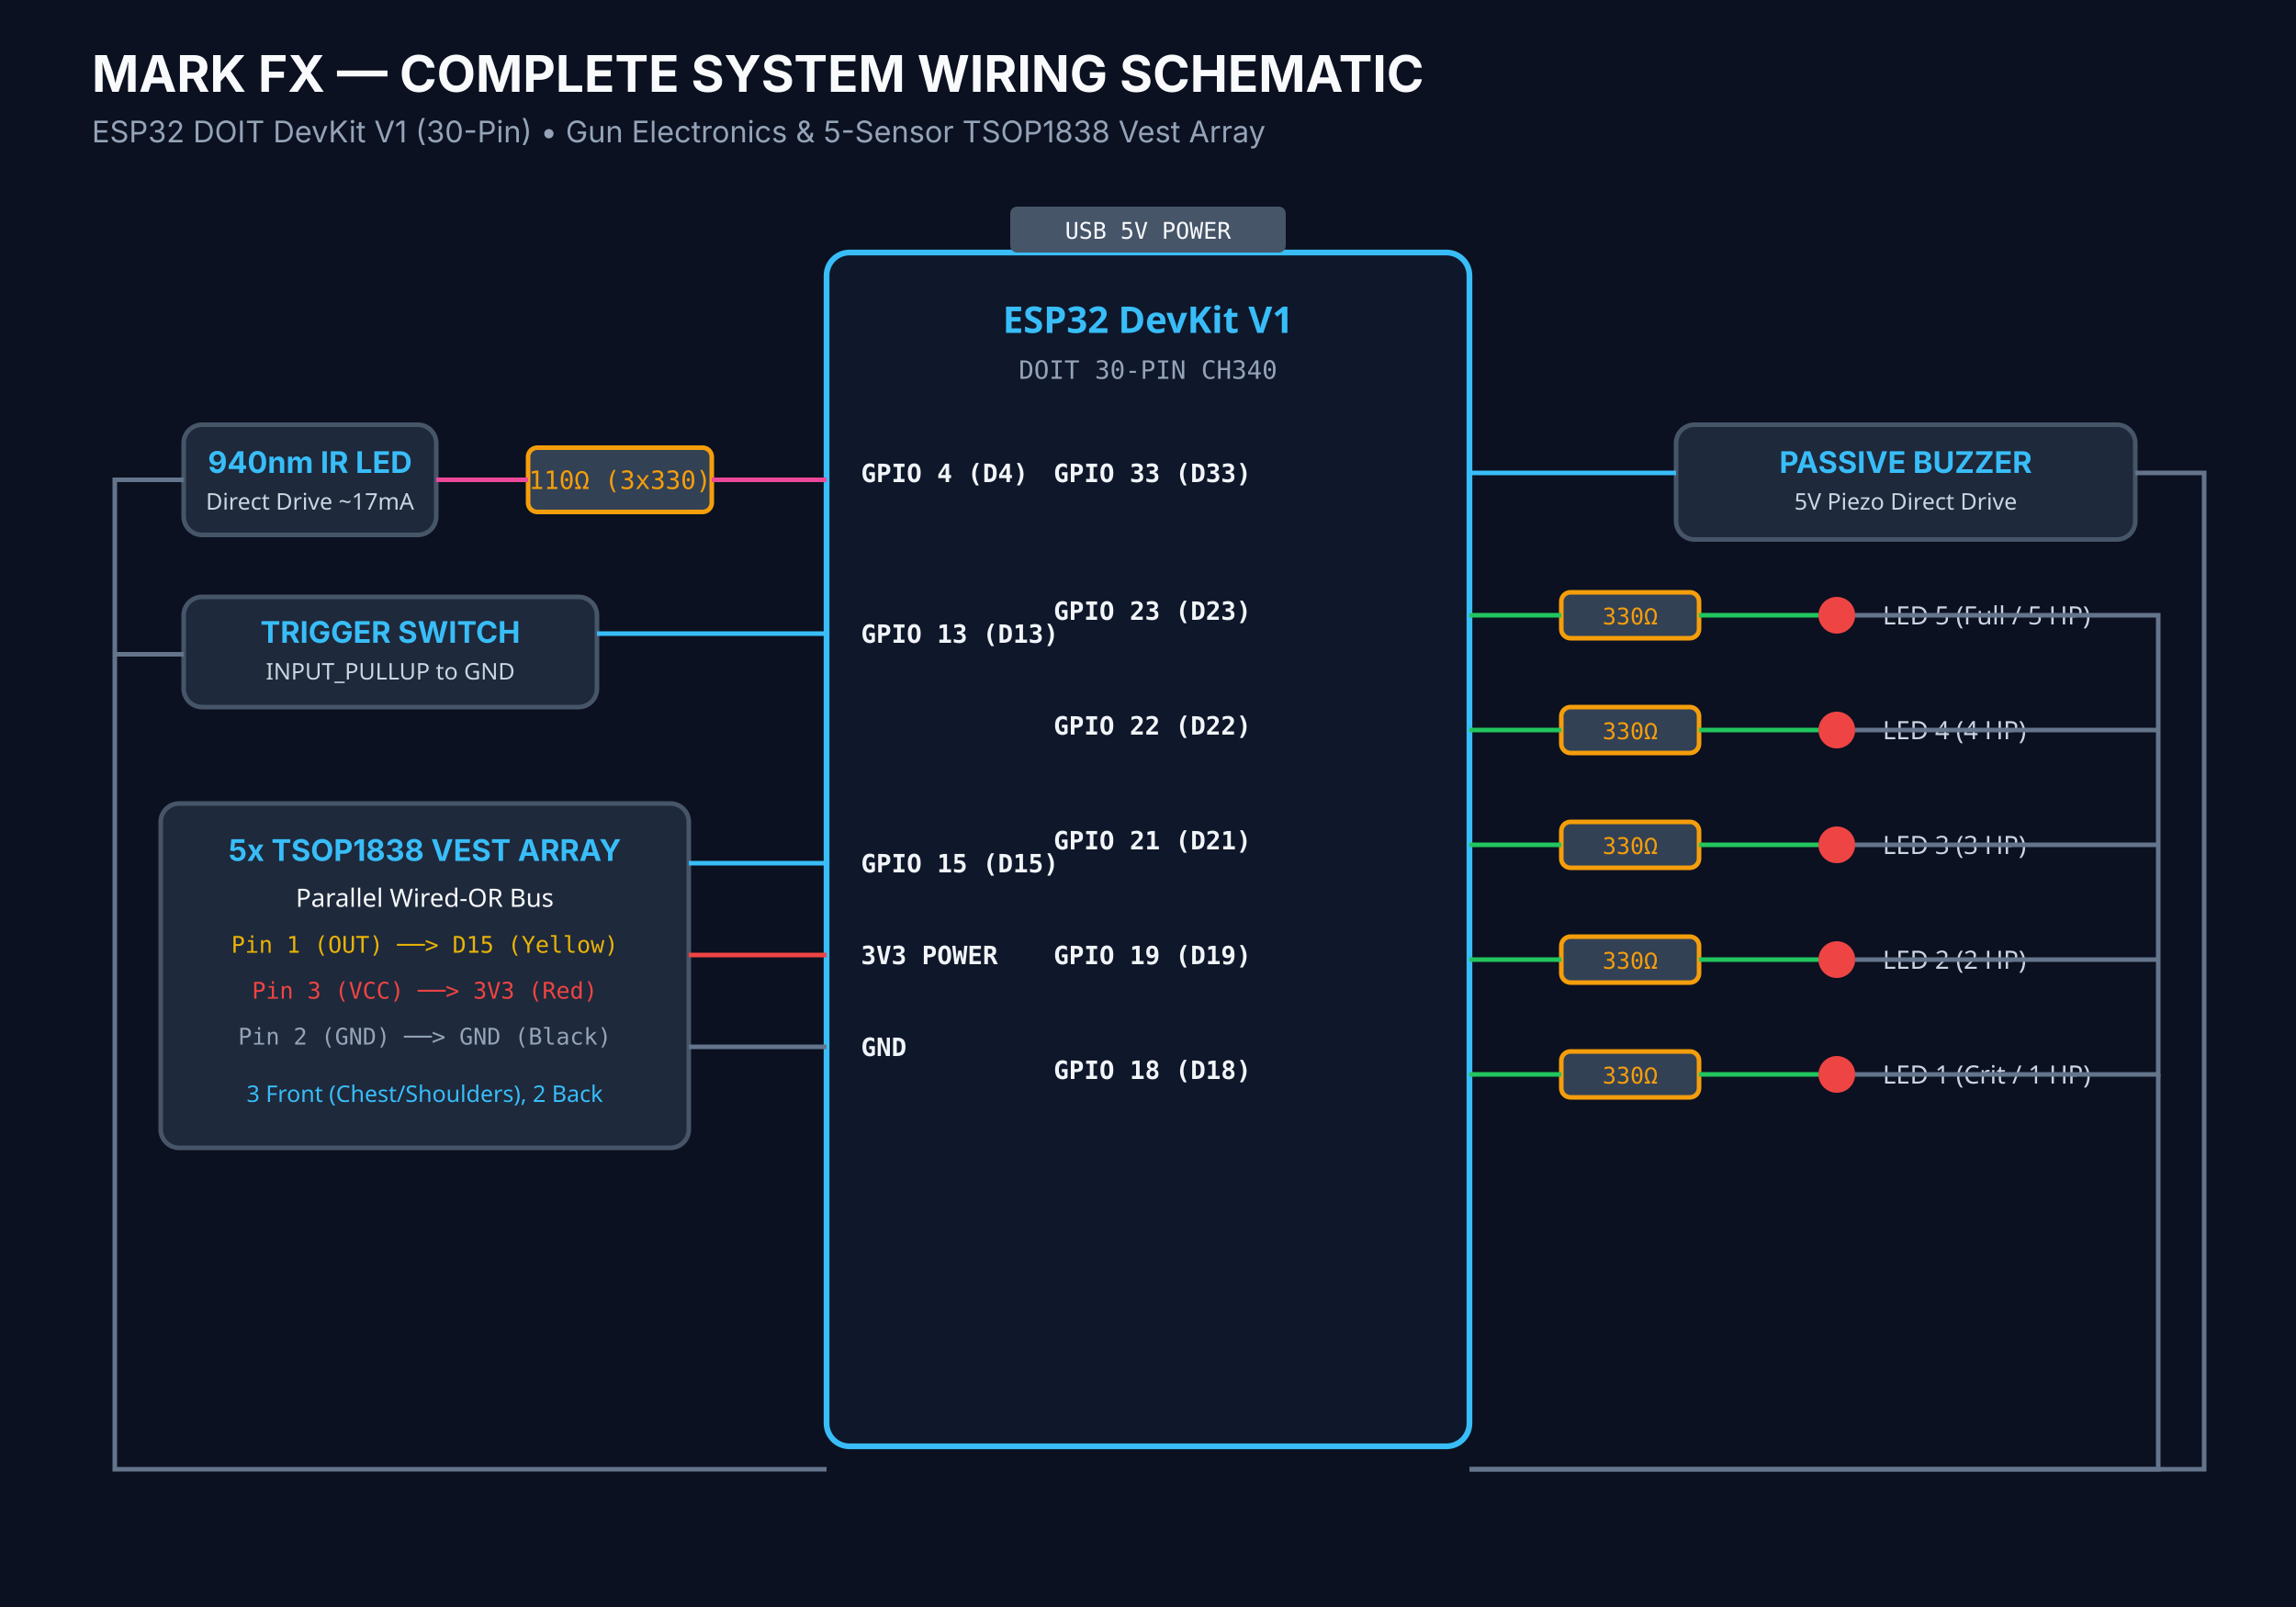
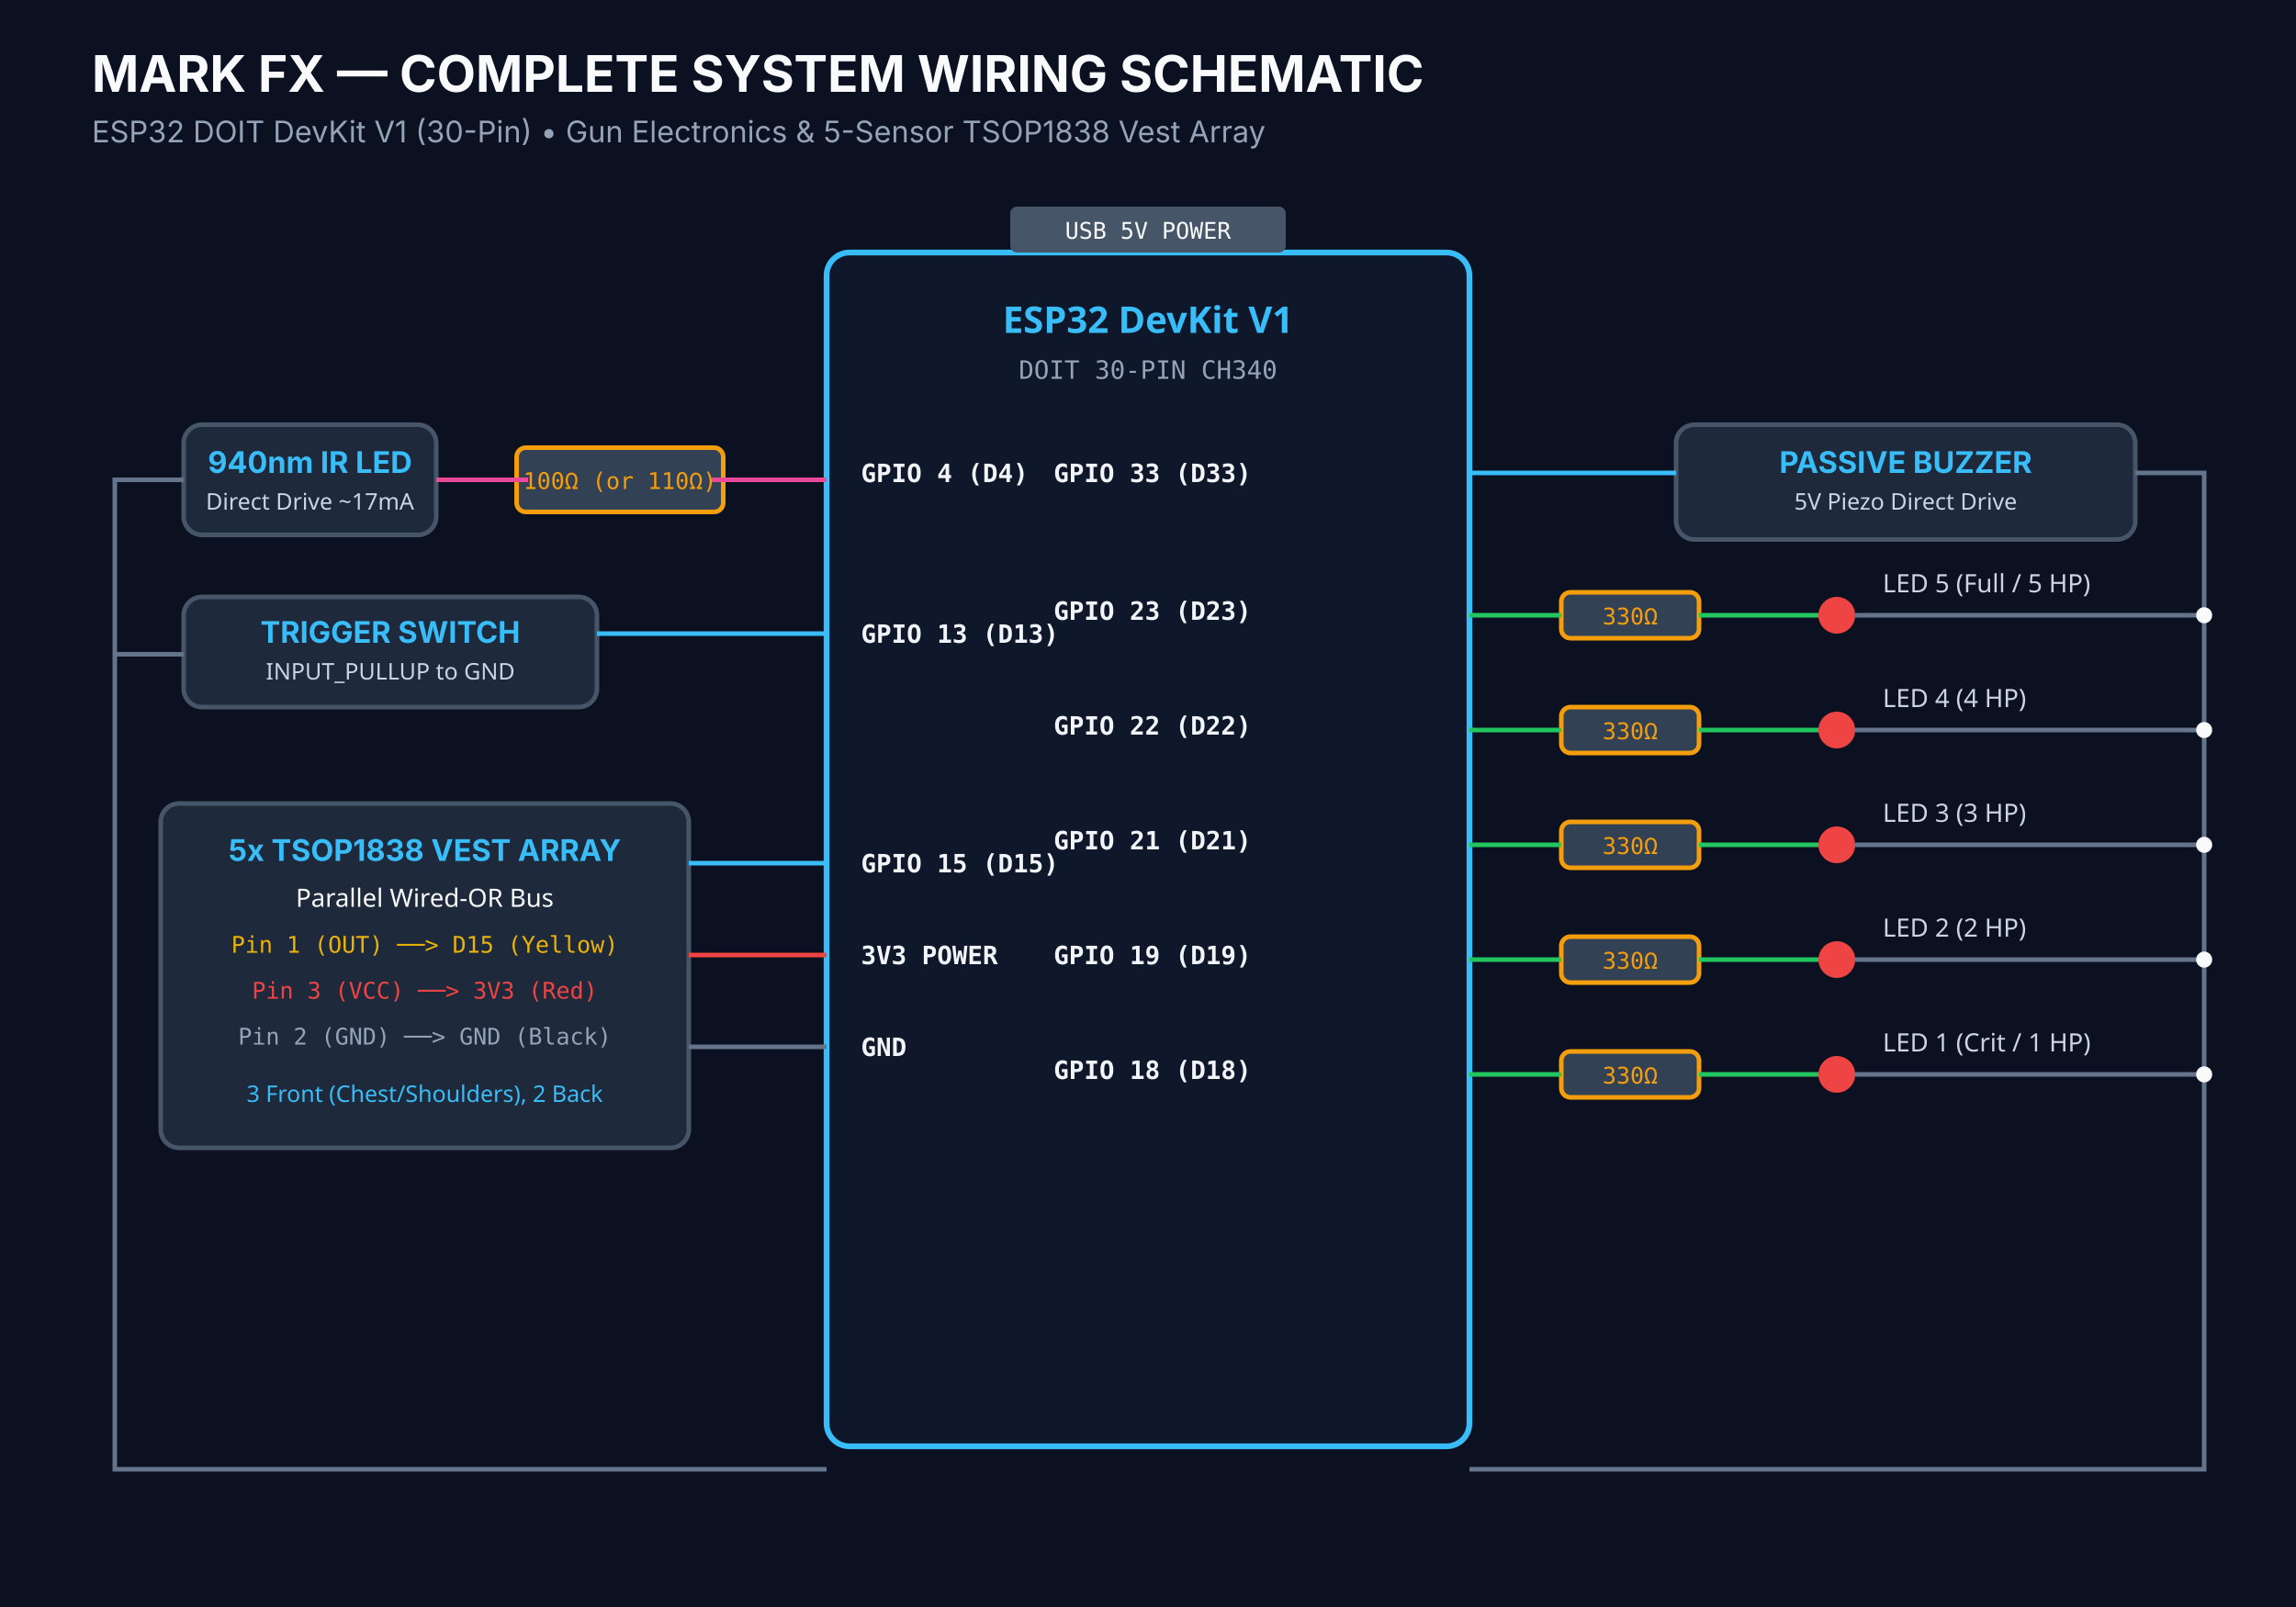
<svg xmlns="http://www.w3.org/2000/svg" viewBox="0 0 1000 700" width="100%" height="100%">
  <defs>
    <style>
      .bg { fill: #0b1120; }
      .grid { stroke: #1e293b; stroke-width: 0.5; }
      .box { fill: #1e293b; stroke: #475569; stroke-width: 2; rx: 8; }
      .mcu { fill: #0f172a; stroke: #38bdf8; stroke-width: 2.5; rx: 10; }
      .title { font-family: system-ui, -apple-system, sans-serif; font-size: 22px; font-weight: bold; fill: #f8fafc; }
      .subtitle { font-family: system-ui, -apple-system, sans-serif; font-size: 13px; fill: #94a3b8; }
      .comp-title { font-family: system-ui, -apple-system, sans-serif; font-size: 13px; font-weight: bold; fill: #38bdf8; }
      .pin { font-family: monospace; font-size: 11px; fill: #f1f5f9; font-weight: bold; }
      .res { fill: #334155; stroke: #f59e0b; stroke-width: 2; rx: 4; }
      .wire-vcc { stroke: #ef4444; stroke-width: 2; fill: none; }
      .wire-gnd { stroke: #64748b; stroke-width: 2; fill: none; }
      .wire-sig { stroke: #38bdf8; stroke-width: 2; fill: none; }
      .wire-ir  { stroke: #ec4899; stroke-width: 2; fill: none; }
      .wire-hud { stroke: #22c55e; stroke-width: 2; fill: none; }
      .node { fill: #f8fafc; r: 3.5; }
    </style>
  </defs>
  <rect width="1000" height="700" class="bg" />
  <text x="40" y="40" class="title">MARK FX — COMPLETE SYSTEM WIRING SCHEMATIC</text>
  <text x="40" y="62" class="subtitle">ESP32 DOIT DevKit V1 (30-Pin) • Gun Electronics &amp; 5-Sensor TSOP1838 Vest Array</text>
  <rect x="360" y="110" width="280" height="520" class="mcu" />
  <text x="500" y="145" font-family="system-ui, sans-serif" font-size="16px" font-weight="bold" fill="#38bdf8" text-anchor="middle">ESP32 DevKit V1</text>
  <text x="500" y="165" font-family="monospace" font-size="11px" fill="#94a3b8" text-anchor="middle">DOIT 30-PIN CH340</text>
  <rect x="440" y="90" width="120" height="20" fill="#475569" rx="3" />
  <text x="500" y="104" font-family="monospace" font-size="10px" fill="#f8fafc" text-anchor="middle">USB 5V POWER</text>
  <text x="375" y="210" class="pin">GPIO 4 (D4)</text>
-   <rect x="230" y="195" width="80" height="28" class="res" />
-   <text x="270" y="213" font-family="monospace" font-size="11px" fill="#f59e0b" text-anchor="middle">110Ω (3x330)</text>
+   <rect x="225" y="195" width="90" height="28" class="res" />
+   <text x="270" y="213" font-family="monospace" font-size="10px" fill="#f59e0b" text-anchor="middle">100Ω (or 110Ω)</text>
  <rect x="80" y="185" width="110" height="48" class="box" stroke="#ec4899" />
  <text x="135" y="206" class="comp-title" fill="#f472b6" text-anchor="middle">940nm IR LED</text>
  <text x="135" y="222" font-family="sans-serif" font-size="10px" fill="#cbd5e1" text-anchor="middle">Direct Drive ~17mA</text>
  <path d="M 360 209 L 310 209" class="wire-ir" />
  <path d="M 230 209 L 190 209" class="wire-ir" />
  <path d="M 80 209 L 50 209 L 50 640 L 360 640" class="wire-gnd" />
  <text x="375" y="280" class="pin">GPIO 13 (D13)</text>
  <rect x="80" y="260" width="180" height="48" class="box" stroke="#38bdf8" />
  <text x="170" y="280" class="comp-title" text-anchor="middle">TRIGGER SWITCH</text>
  <text x="170" y="296" font-family="sans-serif" font-size="10px" fill="#cbd5e1" text-anchor="middle">INPUT_PULLUP to GND</text>
  <path d="M 360 276 L 260 276" class="wire-sig" />
  <path d="M 80 285 L 50 285" class="wire-gnd" />
  <text x="375" y="380" class="pin">GPIO 15 (D15)</text>
  <text x="375" y="420" class="pin" fill="#ef4444">3V3 POWER</text>
  <text x="375" y="460" class="pin" fill="#94a3b8">GND</text>
  <rect x="70" y="350" width="230" height="150" class="box" stroke="#eab308" />
  <text x="185" y="375" class="comp-title" fill="#eab308" text-anchor="middle">5x TSOP1838 VEST ARRAY</text>
  <text x="185" y="395" font-family="sans-serif" font-size="11px" fill="#f8fafc" text-anchor="middle">Parallel Wired-OR Bus</text>
  <text x="185" y="415" font-family="monospace" font-size="10px" fill="#eab308" text-anchor="middle">Pin 1 (OUT) ──&gt; D15 (Yellow)</text>
  <text x="185" y="435" font-family="monospace" font-size="10px" fill="#ef4444" text-anchor="middle">Pin 3 (VCC) ──&gt; 3V3 (Red)</text>
  <text x="185" y="455" font-family="monospace" font-size="10px" fill="#94a3b8" text-anchor="middle">Pin 2 (GND) ──&gt; GND (Black)</text>
  <text x="185" y="480" font-family="sans-serif" font-size="10px" fill="#38bdf8" text-anchor="middle">3 Front (Chest/Shoulders), 2 Back</text>
  <path d="M 360 376 L 300 376" class="wire-sig" />
  <path d="M 360 416 L 300 416" class="wire-vcc" />
  <path d="M 360 456 L 300 456" class="wire-gnd" />
  <text x="545" y="210" class="pin" text-anchor="end">GPIO 33 (D33)</text>
  <rect x="730" y="185" width="200" height="50" class="box" stroke="#a855f7" />
  <text x="830" y="206" class="comp-title" fill="#c084fc" text-anchor="middle">PASSIVE BUZZER</text>
  <text x="830" y="222" font-family="sans-serif" font-size="10px" fill="#cbd5e1" text-anchor="middle">5V Piezo Direct Drive</text>
  <path d="M 640 206 L 730 206" class="wire-sig" />
  <path d="M 930 206 L 960 206 L 960 640 L 640 640" class="wire-gnd" />
  <text x="545" y="270" class="pin" text-anchor="end">GPIO 23 (D23)</text>
  <rect x="680" y="258" width="60" height="20" class="res" />
  <text x="710" y="272" font-family="monospace" font-size="10px" fill="#f59e0b" text-anchor="middle">330Ω</text>
  <circle cx="800" cy="268" r="8" fill="#ef4444" />
-   <text x="820" y="272" font-family="sans-serif" font-size="11px" fill="#cbd5e1">LED 5 (Full / 5 HP)</text>
+   <text x="820" y="258" font-family="sans-serif" font-size="11px" fill="#cbd5e1">LED 5 (Full / 5 HP)</text>
  <path d="M 640 268 L 680 268" class="wire-hud" />
  <path d="M 740 268 L 792 268" class="wire-hud" />
  <text x="545" y="320" class="pin" text-anchor="end">GPIO 22 (D22)</text>
  <rect x="680" y="308" width="60" height="20" class="res" />
  <text x="710" y="322" font-family="monospace" font-size="10px" fill="#f59e0b" text-anchor="middle">330Ω</text>
  <circle cx="800" cy="318" r="8" fill="#ef4444" />
-   <text x="820" y="322" font-family="sans-serif" font-size="11px" fill="#cbd5e1">LED 4 (4 HP)</text>
+   <text x="820" y="308" font-family="sans-serif" font-size="11px" fill="#cbd5e1">LED 4 (4 HP)</text>
  <path d="M 640 318 L 680 318" class="wire-hud" />
  <path d="M 740 318 L 792 318" class="wire-hud" />
  <text x="545" y="370" class="pin" text-anchor="end">GPIO 21 (D21)</text>
  <rect x="680" y="358" width="60" height="20" class="res" />
  <text x="710" y="372" font-family="monospace" font-size="10px" fill="#f59e0b" text-anchor="middle">330Ω</text>
  <circle cx="800" cy="368" r="8" fill="#ef4444" />
-   <text x="820" y="372" font-family="sans-serif" font-size="11px" fill="#cbd5e1">LED 3 (3 HP)</text>
+   <text x="820" y="358" font-family="sans-serif" font-size="11px" fill="#cbd5e1">LED 3 (3 HP)</text>
  <path d="M 640 368 L 680 368" class="wire-hud" />
  <path d="M 740 368 L 792 368" class="wire-hud" />
  <text x="545" y="420" class="pin" text-anchor="end">GPIO 19 (D19)</text>
  <rect x="680" y="408" width="60" height="20" class="res" />
  <text x="710" y="422" font-family="monospace" font-size="10px" fill="#f59e0b" text-anchor="middle">330Ω</text>
  <circle cx="800" cy="418" r="8" fill="#ef4444" />
-   <text x="820" y="422" font-family="sans-serif" font-size="11px" fill="#cbd5e1">LED 2 (2 HP)</text>
+   <text x="820" y="408" font-family="sans-serif" font-size="11px" fill="#cbd5e1">LED 2 (2 HP)</text>
  <path d="M 640 418 L 680 418" class="wire-hud" />
  <path d="M 740 418 L 792 418" class="wire-hud" />
  <text x="545" y="470" class="pin" text-anchor="end">GPIO 18 (D18)</text>
  <rect x="680" y="458" width="60" height="20" class="res" />
  <text x="710" y="472" font-family="monospace" font-size="10px" fill="#f59e0b" text-anchor="middle">330Ω</text>
  <circle cx="800" cy="468" r="8" fill="#ef4444" />
-   <text x="820" y="472" font-family="sans-serif" font-size="11px" fill="#cbd5e1">LED 1 (Crit / 1 HP)</text>
+   <text x="820" y="458" font-family="sans-serif" font-size="11px" fill="#cbd5e1">LED 1 (Crit / 1 HP)</text>
  <path d="M 640 468 L 680 468" class="wire-hud" />
  <path d="M 740 468 L 792 468" class="wire-hud" />
-   <path d="M 808 268 L 940 268 L 940 468 L 808 468" class="wire-gnd" />
-   <path d="M 808 318 L 940 318" class="wire-gnd" />
-   <path d="M 808 368 L 940 368" class="wire-gnd" />
-   <path d="M 808 418 L 940 418" class="wire-gnd" />
-   <path d="M 940 468 L 940 640 L 640 640" class="wire-gnd" />
+   <path d="M 808 268 L 960 268" class="wire-gnd" />
+   <circle cx="960" cy="268" class="node" />
+   <path d="M 808 318 L 960 318" class="wire-gnd" />
+   <circle cx="960" cy="318" class="node" />
+   <path d="M 808 368 L 960 368" class="wire-gnd" />
+   <circle cx="960" cy="368" class="node" />
+   <path d="M 808 418 L 960 418" class="wire-gnd" />
+   <circle cx="960" cy="418" class="node" />
+   <path d="M 808 468 L 960 468" class="wire-gnd" />
+   <circle cx="960" cy="468" class="node" />
</svg>
